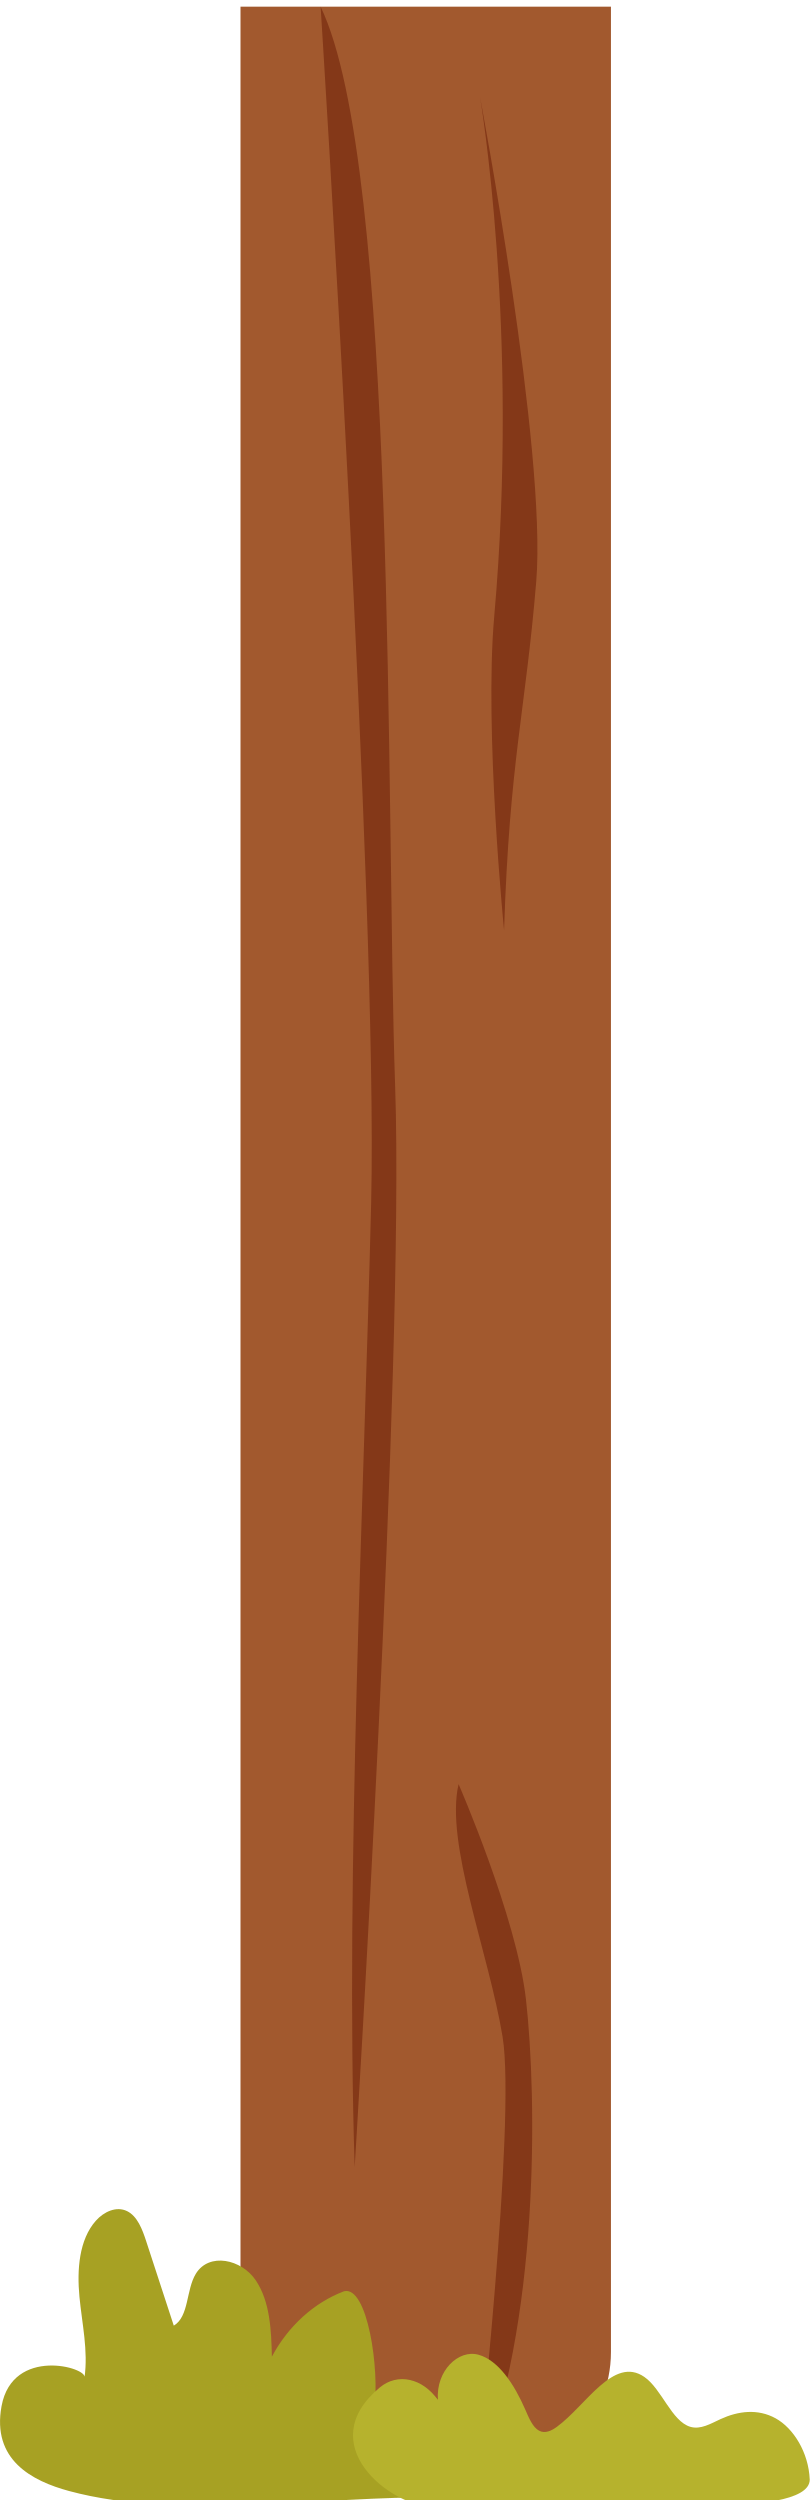
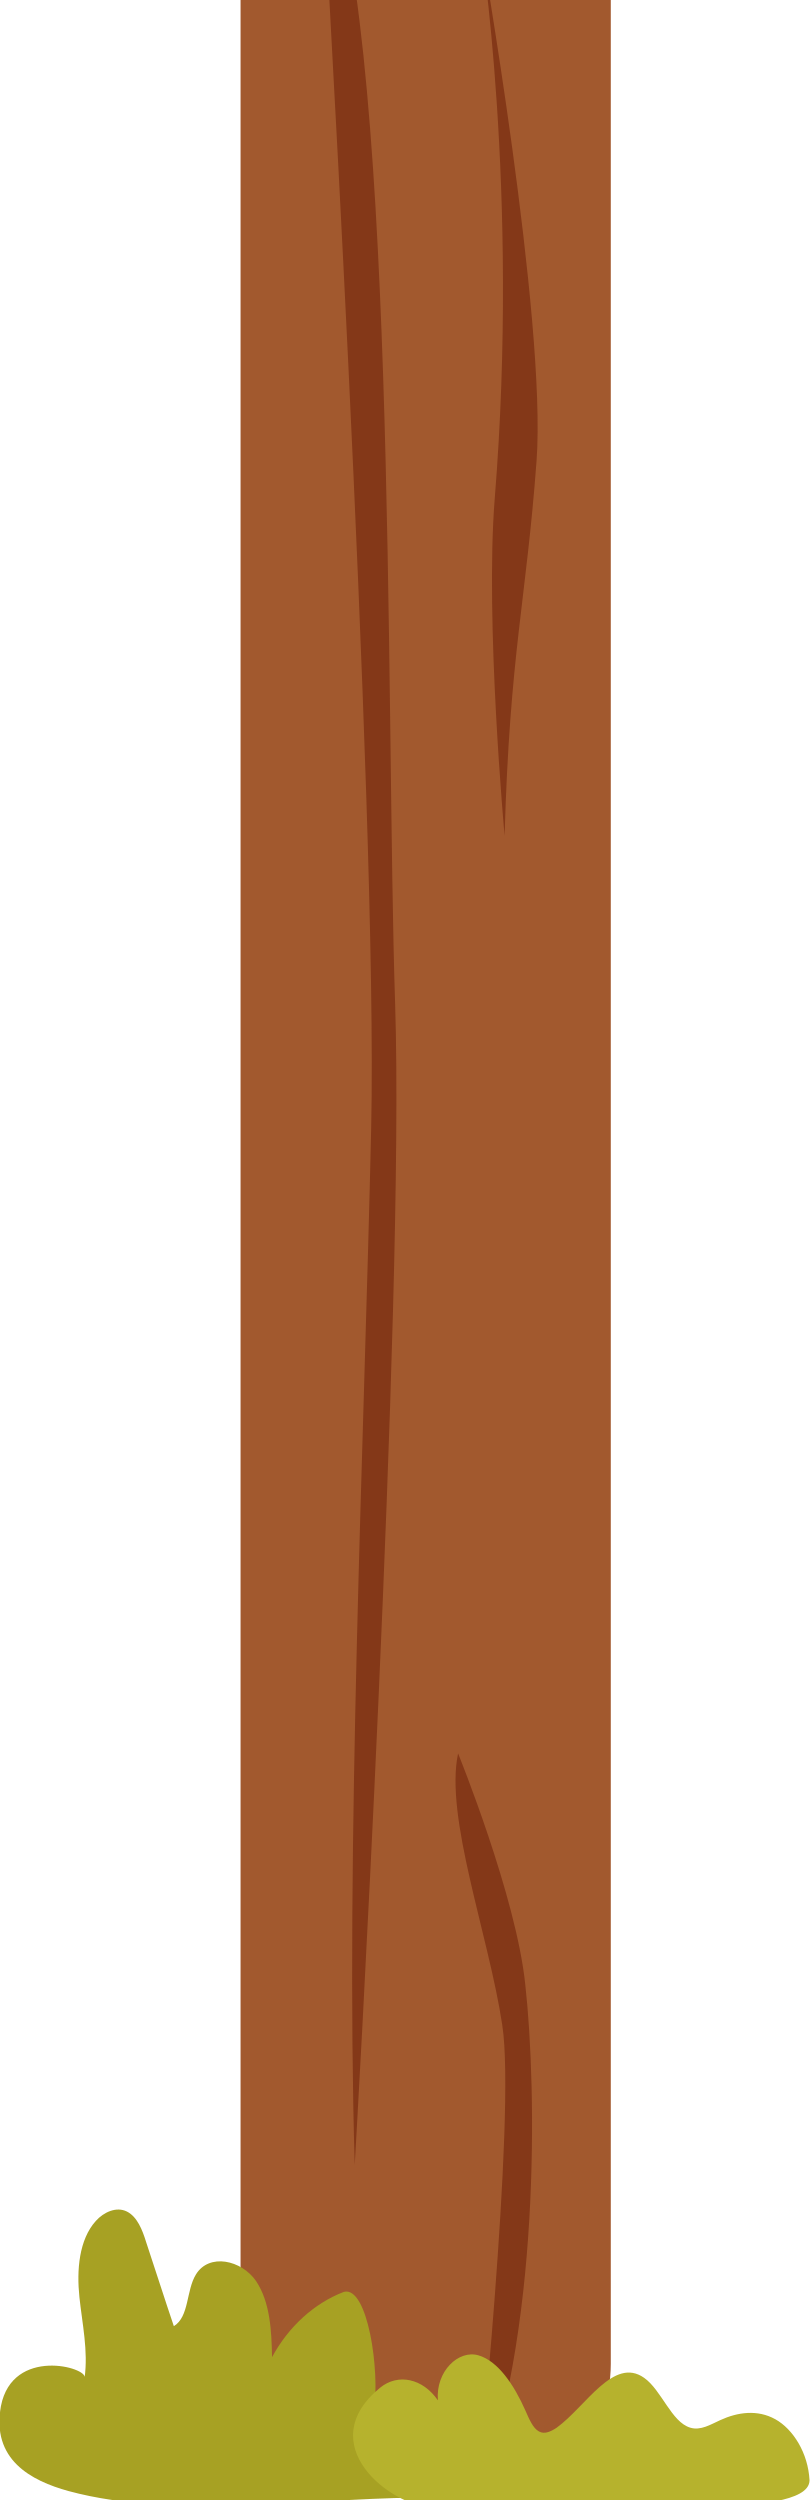
- <svg xmlns="http://www.w3.org/2000/svg" version="1.1" id="Laag_1" x="0px" y="0px" viewBox="0 0 172.36 532.12" style="enable-background:new 0 0 172.36 532.12;" xml:space="preserve">
+ <svg xmlns="http://www.w3.org/2000/svg" version="1.1" id="Laag_1" x="0px" y="0px" viewBox="0 0 172.4 532.1" style="enable-background:new 0 0 172.4 532.1;" xml:space="preserve">
  <style type="text/css">
	.st0{fill:#A2592E;}
	.st1{fill:#843818;}
	.st2{fill:#A7A123;}
	.st3{fill:#B6B22D;}
- 	.st4{fill:#B2B2B2;}
- 	.st5{fill:#989898;}
- 	.st6{fill:none;}
</style>
  <g>
    <g>
-       <path class="st0" d="M51.19,500.61V1.42h78.85v499.19c0,14.62-11.86,26.48-26.48,26.48H77.67    C63.05,527.09,51.19,515.23,51.19,500.61z" />
-       <path class="st1" d="M68.24,1.42c0,0,12.26,191.98,10.76,254.49c-1.5,62.51-5.52,142.87-3.51,205.38c0,0,10.65-170.85,8.62-229.93    S84.69,35.58,68.24,1.42L68.24,1.42z" />
-       <path class="st1" d="M102.18,20.69c0,0,14.25,75.35,11.96,103.06s-5.69,38.06-6.85,74.27c0,0-4.24-42.57-2.1-66.77    C110.62,70.04,102.18,20.69,102.18,20.69z" />
-       <path class="st1" d="M101.53,527.09c0,0,8.38-75.72,5.44-93.58c-2.94-17.86-12.3-41.26-9.36-53.76c0,0,12.37,28.38,14.34,45.81    C114.3,446.29,114.96,495.05,101.53,527.09z" />
+       <path class="st0" d="M51.2,503.2V-33.4H130v536.5c0,15.7-11.9,28.5-26.5,28.5H77.7C63,531.6,51.2,518.9,51.2,503.2z" />
+       <path class="st1" d="M68.2-33.4c0,0,12.3,206.3,10.8,273.5s-5.5,153.6-3.5,220.7c0,0,10.7-183.6,8.6-247.1S84.7,3.3,68.2-33.4    L68.2-33.4z" />
+       <path class="st1" d="M102.2-12.7c0,0,14.2,81,12,110.8s-5.7,40.9-6.8,79.8c0,0-4.2-45.8-2.1-71.8    C110.6,40.4,102.2-12.7,102.2-12.7z" />
+       <path class="st1" d="M101.5,531.6c0,0,8.4-81.4,5.4-100.6c-2.9-19.2-12.3-44.3-9.4-57.8c0,0,12.4,30.5,14.3,49.2    C114.3,444.8,115,497.2,101.5,531.6z" />
    </g>
-     <path class="st2" d="M17.98,506.08c0.82-5.68-0.52-11.47-1.07-17.21c-0.55-5.74-0.09-12.16,3.5-16.2c1.72-1.93,4.38-3.14,6.63-2.04   c2.21,1.08,3.26,3.9,4.09,6.45c1.95,5.98,3.91,11.95,5.86,17.93c3.27-1.95,2.59-7.6,4.69-11.04c2.82-4.62,9.74-3.11,12.77,1.41   c3.03,4.52,3.29,10.59,3.42,16.23c3.45-6.49,8.98-11.51,15.34-13.91c4.96-1.31,7.67,16.48,6.44,25.42c1.33-5.85,9.1-6.83,13.14-2.8   c4.03,4.03,4.99,10.7,4.92,16.75c-0.01,1.24-0.1,2.59-0.85,3.48c-0.85,1-2.23,1.05-3.46,1.03c-24.24-0.39-55.09,4.99-78.65-1.36   c-8.02-2.16-16.52-6.68-14.42-18.08C2.69,499.35,18.8,503.94,17.98,506.08z" />
-     <path class="st3" d="M80.86,508.15c3.78-3.14,9.11-1.97,12.35,2.7c-0.47-6.24,4.39-10.83,8.63-9.65c4.25,1.17,7.61,6.27,9.96,11.67   c0.78,1.79,1.59,3.78,2.95,4.5c1.25,0.67,2.61,0.03,3.76-0.81c6.23-4.54,12.07-15.16,18.63-10.64c3.71,2.56,5.81,9.44,9.79,10.62   c2.2,0.65,4.35-0.68,6.44-1.64c3.74-1.72,7.92-2.26,11.71-0.17c3.79,2.09,7.03,7.24,7.27,13.05c0,4.7-12.46,5.34-19.08,5.53   c-20.34,0.58-40.7,0.68-61.08,0.3C83.01,533.44,66.31,520.25,80.86,508.15z" />
+     <path class="st2" d="M18,506.1c0.8-5.7-0.5-11.5-1.1-17.2s-0.1-12.2,3.5-16.2c1.7-1.9,4.4-3.1,6.6-2c2.2,1.1,3.3,3.9,4.1,6.5   c2,6,3.9,12,5.9,17.9c3.3-2,2.6-7.6,4.7-11c2.8-4.6,9.7-3.1,12.8,1.4c3,4.5,3.3,10.6,3.4,16.2c3.5-6.5,9-11.5,15.3-13.9   c5-1.3,7.7,16.5,6.4,25.4c1.3-5.8,9.1-6.8,13.1-2.8c4,4,5,10.7,4.9,16.7c0,1.2-0.1,2.6-0.8,3.5c-0.8,1-2.2,1-3.5,1   c-24.2-0.4-55.1,5-78.7-1.4c-8-2.2-16.5-6.7-14.4-18.1C2.7,499.4,18.8,503.9,18,506.1z" />
+     <path class="st3" d="M80.9,508.2c3.8-3.1,9.1-2,12.3,2.7c-0.5-6.2,4.4-10.8,8.6-9.6c4.2,1.2,7.6,6.3,10,11.7   c0.8,1.8,1.6,3.8,2.9,4.5c1.2,0.7,2.6,0,3.8-0.8c6.2-4.5,12.1-15.2,18.6-10.6c3.7,2.6,5.8,9.4,9.8,10.6c2.2,0.7,4.4-0.7,6.4-1.6   c3.7-1.7,7.9-2.3,11.7-0.2c3.8,2.1,7,7.2,7.3,13c0,4.7-12.5,5.3-19.1,5.5c-20.3,0.6-40.7,0.7-61.1,0.3   C83,533.4,66.3,520.2,80.9,508.2z" />
  </g>
</svg>
